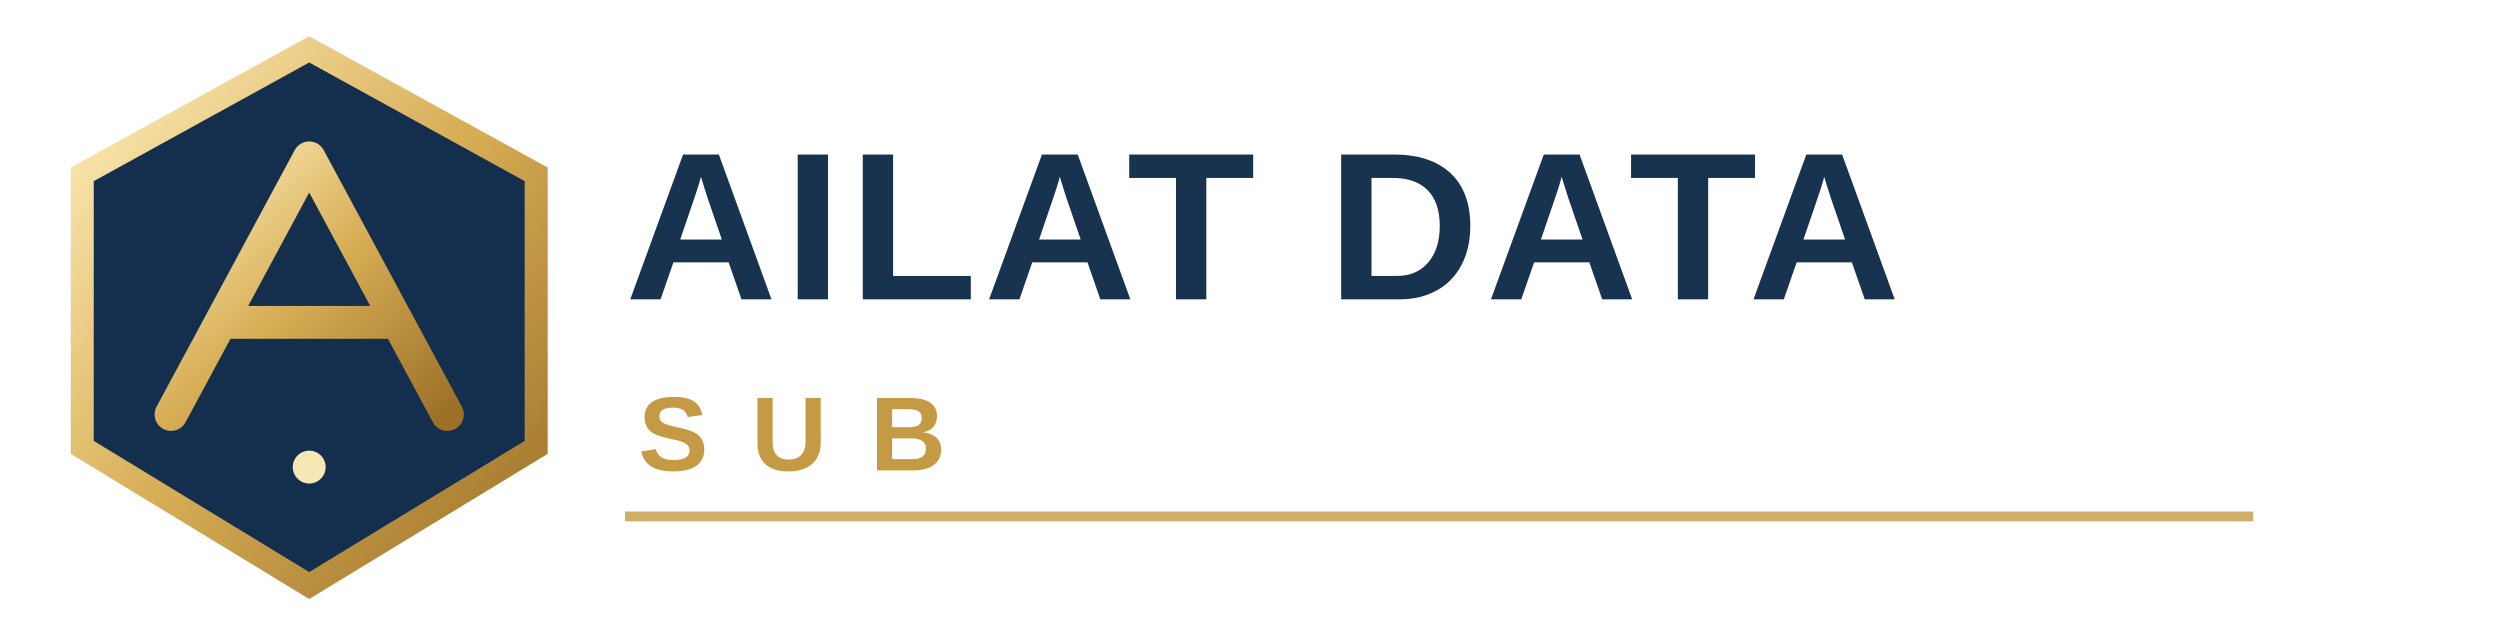
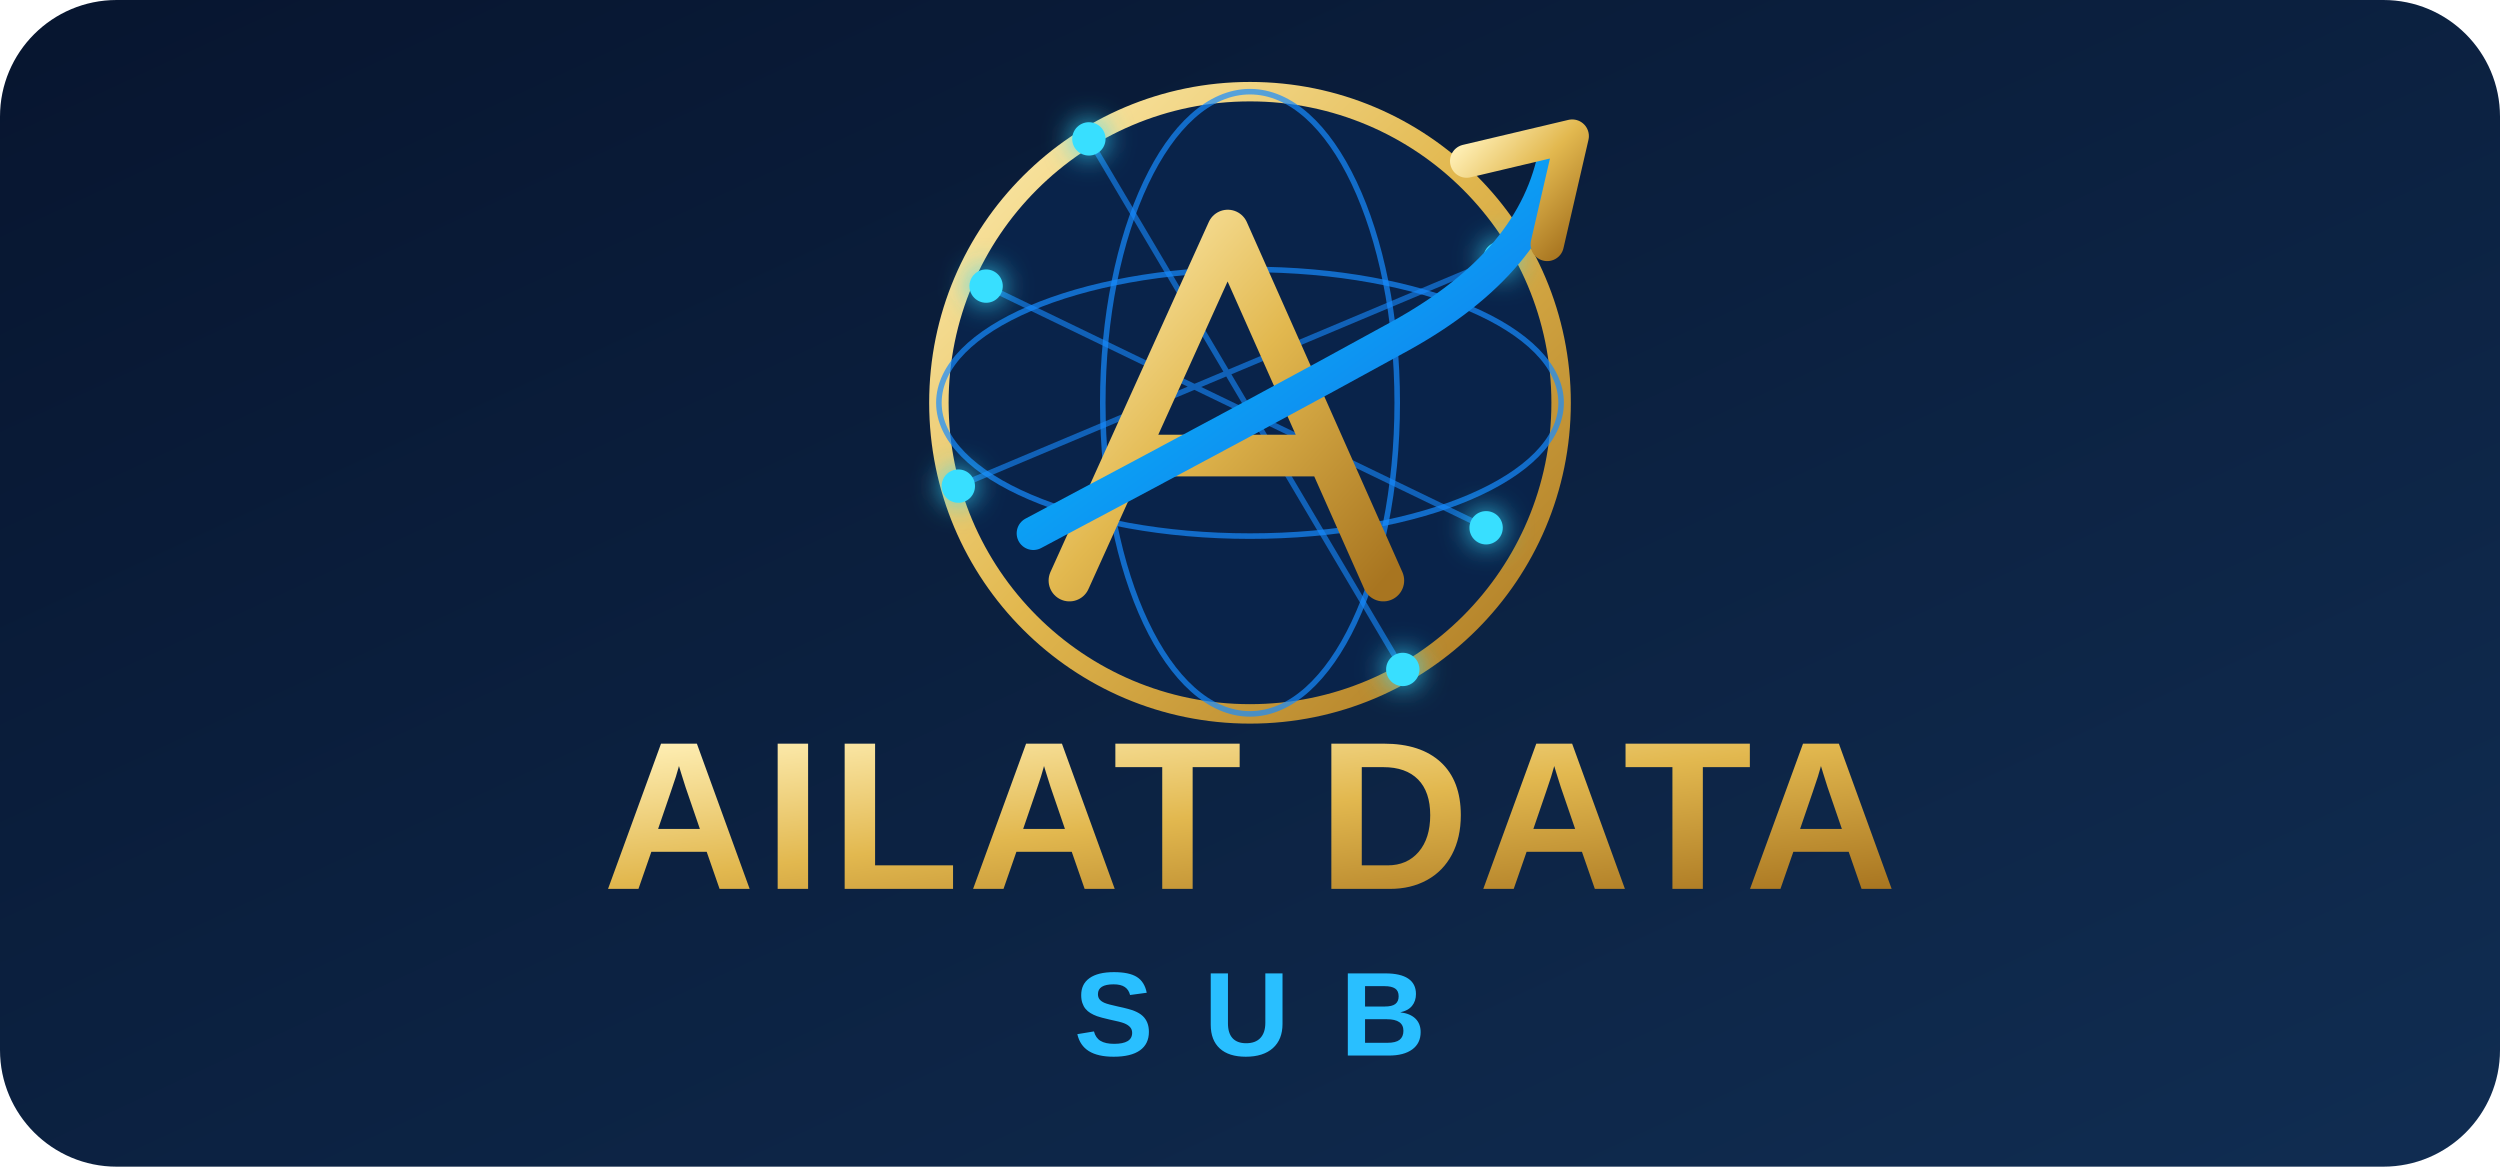
- <svg xmlns="http://www.w3.org/2000/svg" viewBox="0 0 760 190" role="img" aria-labelledby="t d">
+ <svg xmlns="http://www.w3.org/2000/svg" viewBox="0 0 900 420" role="img" aria-labelledby="title desc">
  <defs>
-     <linearGradient id="g" x1="0" y1="0" x2="1" y2="1">
-       <stop stop-color="#fff0bd" />
-       <stop offset=".5" stop-color="#d7ad55" />
-       <stop offset="1" stop-color="#9d7028" />
+     <linearGradient id="navy" x1="0" y1="0" x2="1" y2="1">
+       <stop stop-color="#07152f" />
+       <stop offset="1" stop-color="#102d52" />
    </linearGradient>
+     <linearGradient id="gold" x1="0" y1="0" x2="1" y2="1">
+       <stop stop-color="#fff0b7" />
+       <stop offset=".48" stop-color="#e2b84f" />
+       <stop offset="1" stop-color="#a87520" />
+     </linearGradient>
+     <linearGradient id="blue" x1="0" y1="0" x2="1" y2="1">
+       <stop stop-color="#00d5ff" />
+       <stop offset="1" stop-color="#1765e8" />
+     </linearGradient>
+     <filter id="glow">
+       <feGaussianBlur stdDeviation="5" result="b" />
+       <feMerge>
+         <feMergeNode in="b" />
+         <feMergeNode in="SourceGraphic" />
+       </feMerge>
+     </filter>
  </defs>
-   <g transform="translate(12 10)">
-     <path d="M82 5 151 43v83l-69 42-69-42V43L82 5Z" fill="#132f4d" stroke="url(#g)" stroke-width="7" />
-     <path d="m40 116 42-78 42 78M56 88h52" fill="none" stroke="url(#g)" stroke-width="10" stroke-linecap="round" stroke-linejoin="round" />
-     <circle cx="82" cy="132" r="5" fill="#f7e7b5" />
+   <rect width="900" height="420" rx="42" fill="url(#navy)" />
+   <g transform="translate(450 145)">
+     <circle r="112" fill="#09234a" stroke="url(#gold)" stroke-width="7" />
+     <ellipse rx="112" ry="48" fill="none" stroke="#168bff" stroke-width="2" opacity=".7" />
+     <ellipse rx="53" ry="112" fill="none" stroke="#168bff" stroke-width="2" opacity=".7" />
+     <path d="M-95 -42 85 45M-105 30 90 -52M-58 -95 55 96" stroke="#168bff" stroke-width="2" opacity=".6" />
+     <g fill="#37dfff" filter="url(#glow)">
+       <circle cx="-95" cy="-42" r="6" />
+       <circle cx="85" cy="45" r="6" />
+       <circle cx="-105" cy="30" r="6" />
+       <circle cx="90" cy="-52" r="6" />
+       <circle cx="-58" cy="-95" r="6" />
+       <circle cx="55" cy="96" r="6" />
+     </g>
+     <path d="M-65 64 -8 -62 48 64M-44 19H27" fill="none" stroke="url(#gold)" stroke-width="15" stroke-linecap="round" stroke-linejoin="round" />
+     <path d="M-78 47Q5 3 54 -24T110 -91" fill="none" stroke="url(#blue)" stroke-width="12" stroke-linecap="round" />
+     <path d="m78 -87 38 -9 -9 39" fill="none" stroke="url(#gold)" stroke-width="12" stroke-linecap="round" stroke-linejoin="round" />
  </g>
-   <g font-family="Arial,Helvetica,sans-serif">
-     <text x="190" y="91" font-size="64" font-weight="800" letter-spacing="2" fill="#17334f">AILAT DATA</text>
-     <text x="194" y="143" font-size="32" font-weight="700" letter-spacing="13" fill="#c49a45">SUB</text>
-     <path d="M190 157h495" stroke="#c49a45" stroke-width="3" opacity=".8" />
-   </g>
+   <text x="450" y="320" text-anchor="middle" font-family="Arial,Helvetica,sans-serif" font-size="76" font-weight="900" letter-spacing="3" fill="url(#gold)">AILAT DATA</text>
+   <text x="450" y="380" text-anchor="middle" font-family="Arial,Helvetica,sans-serif" font-size="43" font-weight="800" letter-spacing="18" fill="#29bfff">SUB</text>
</svg>
